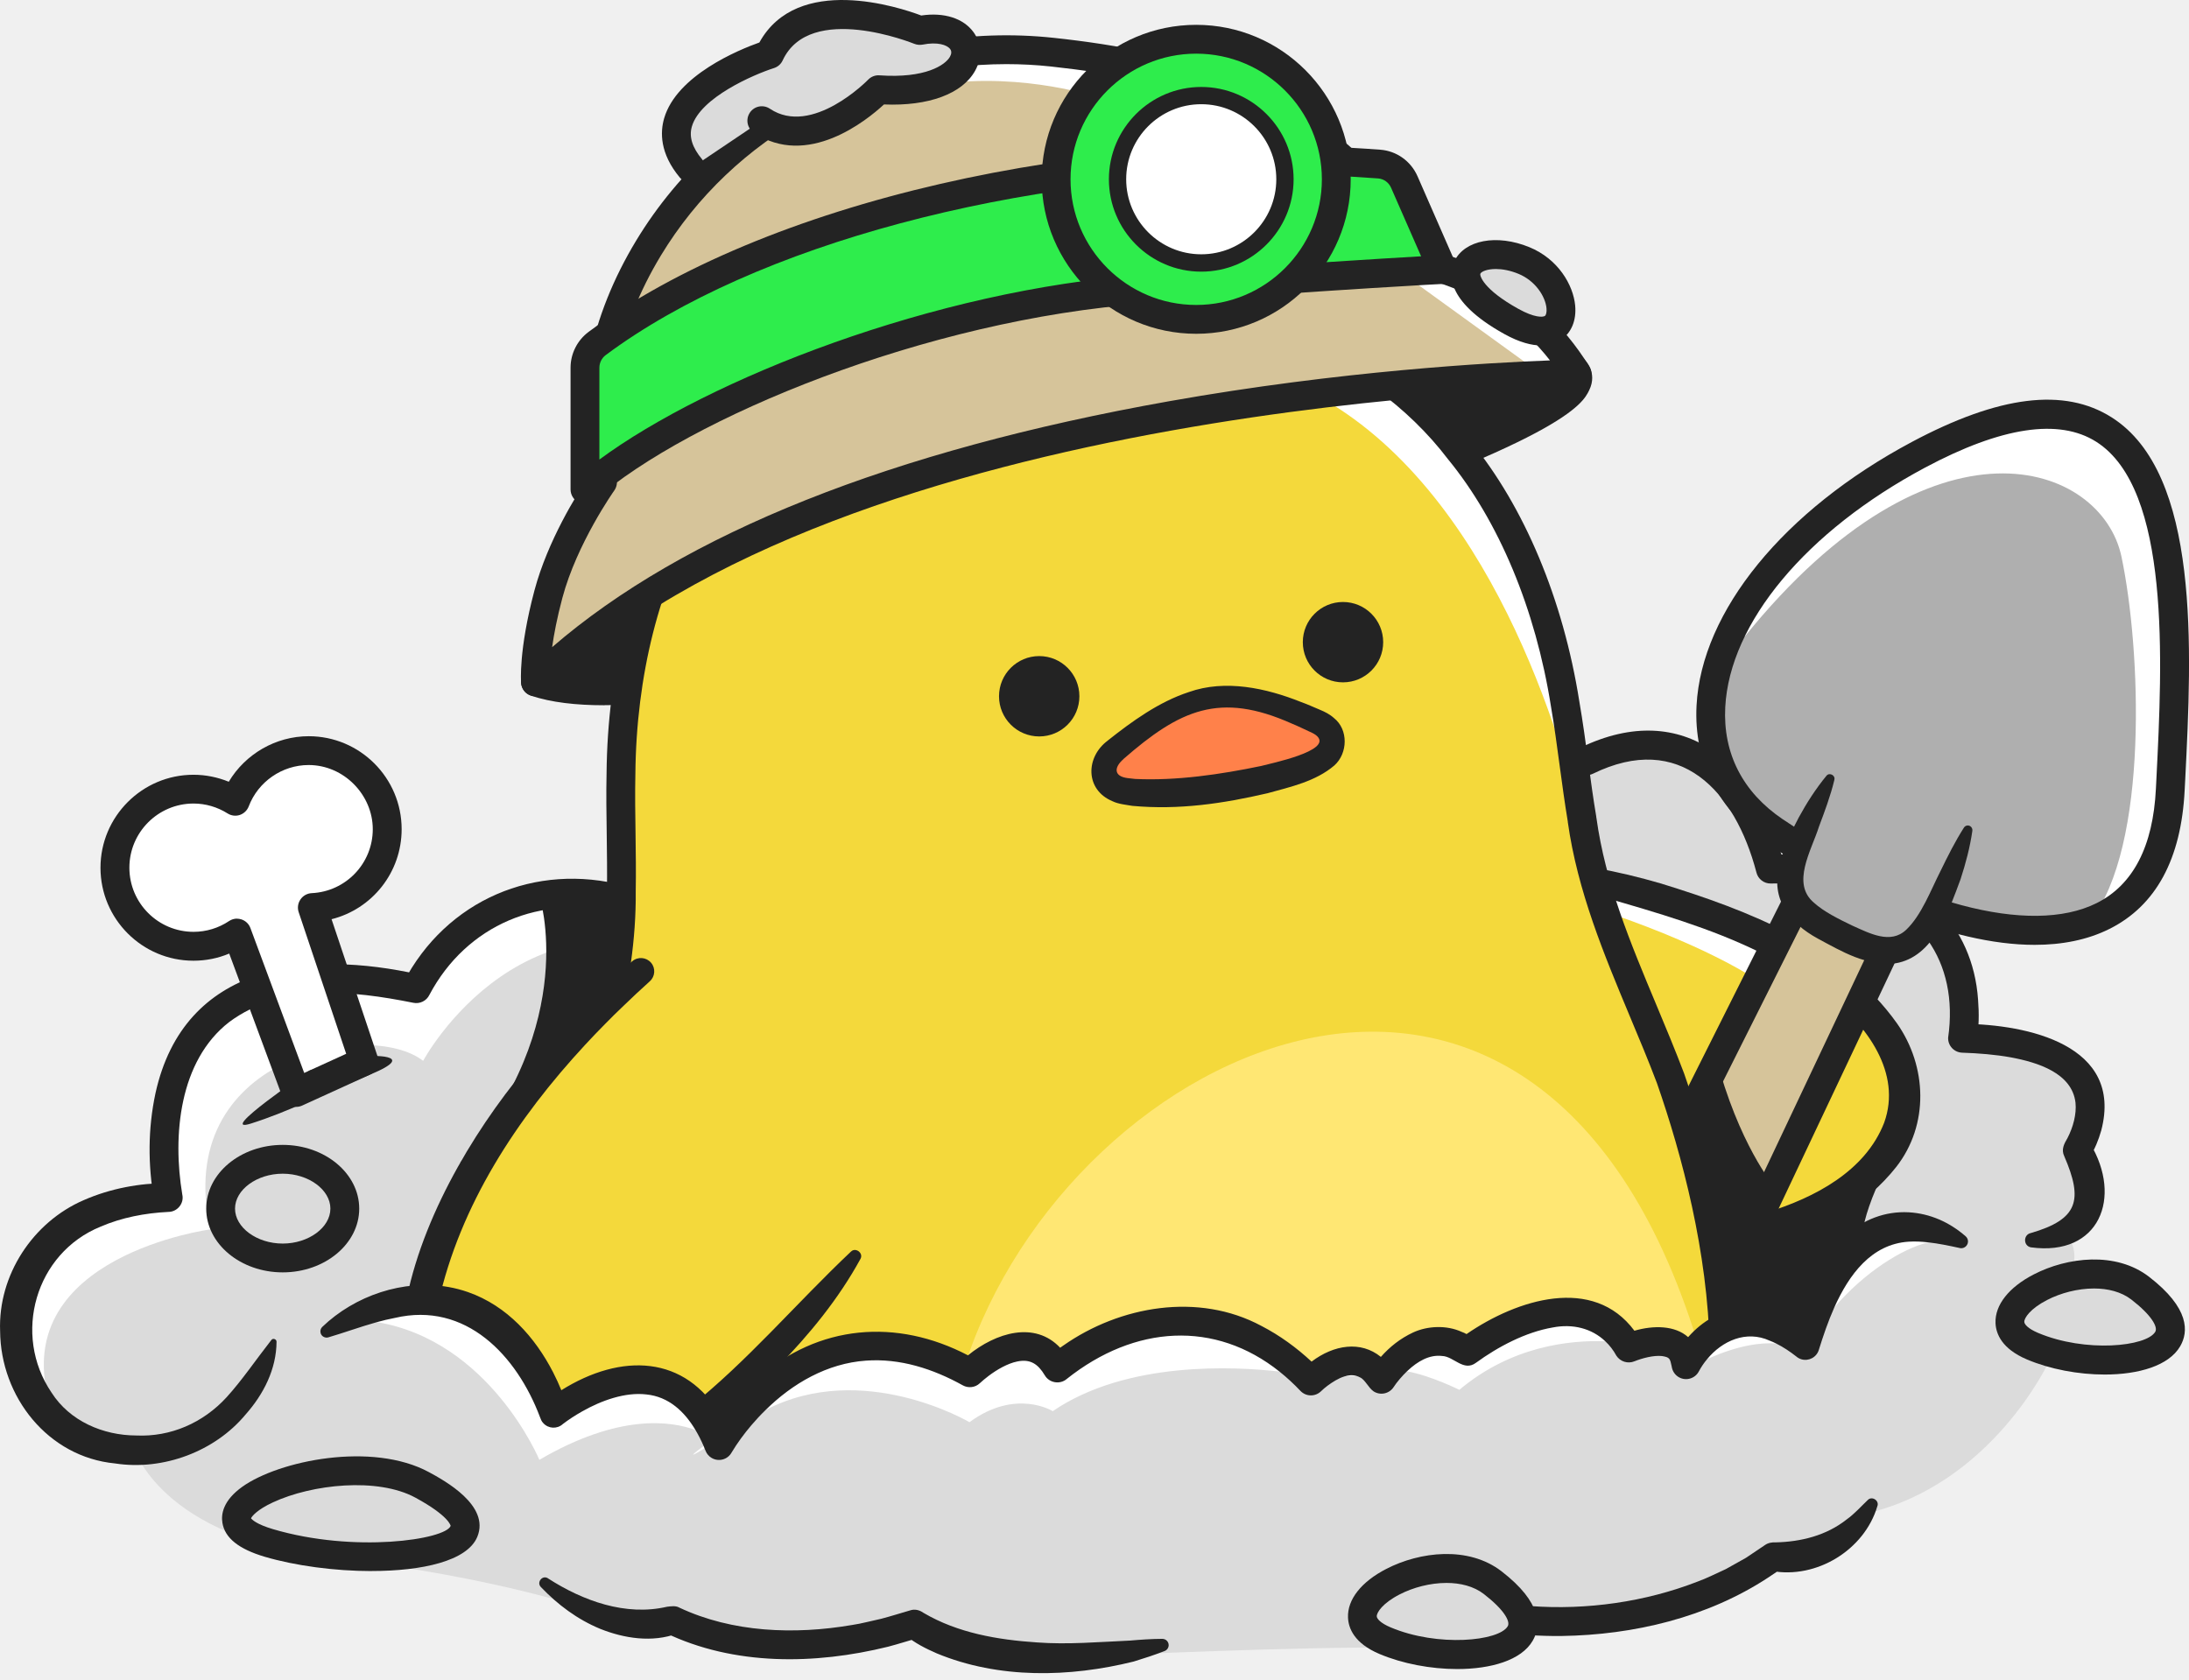
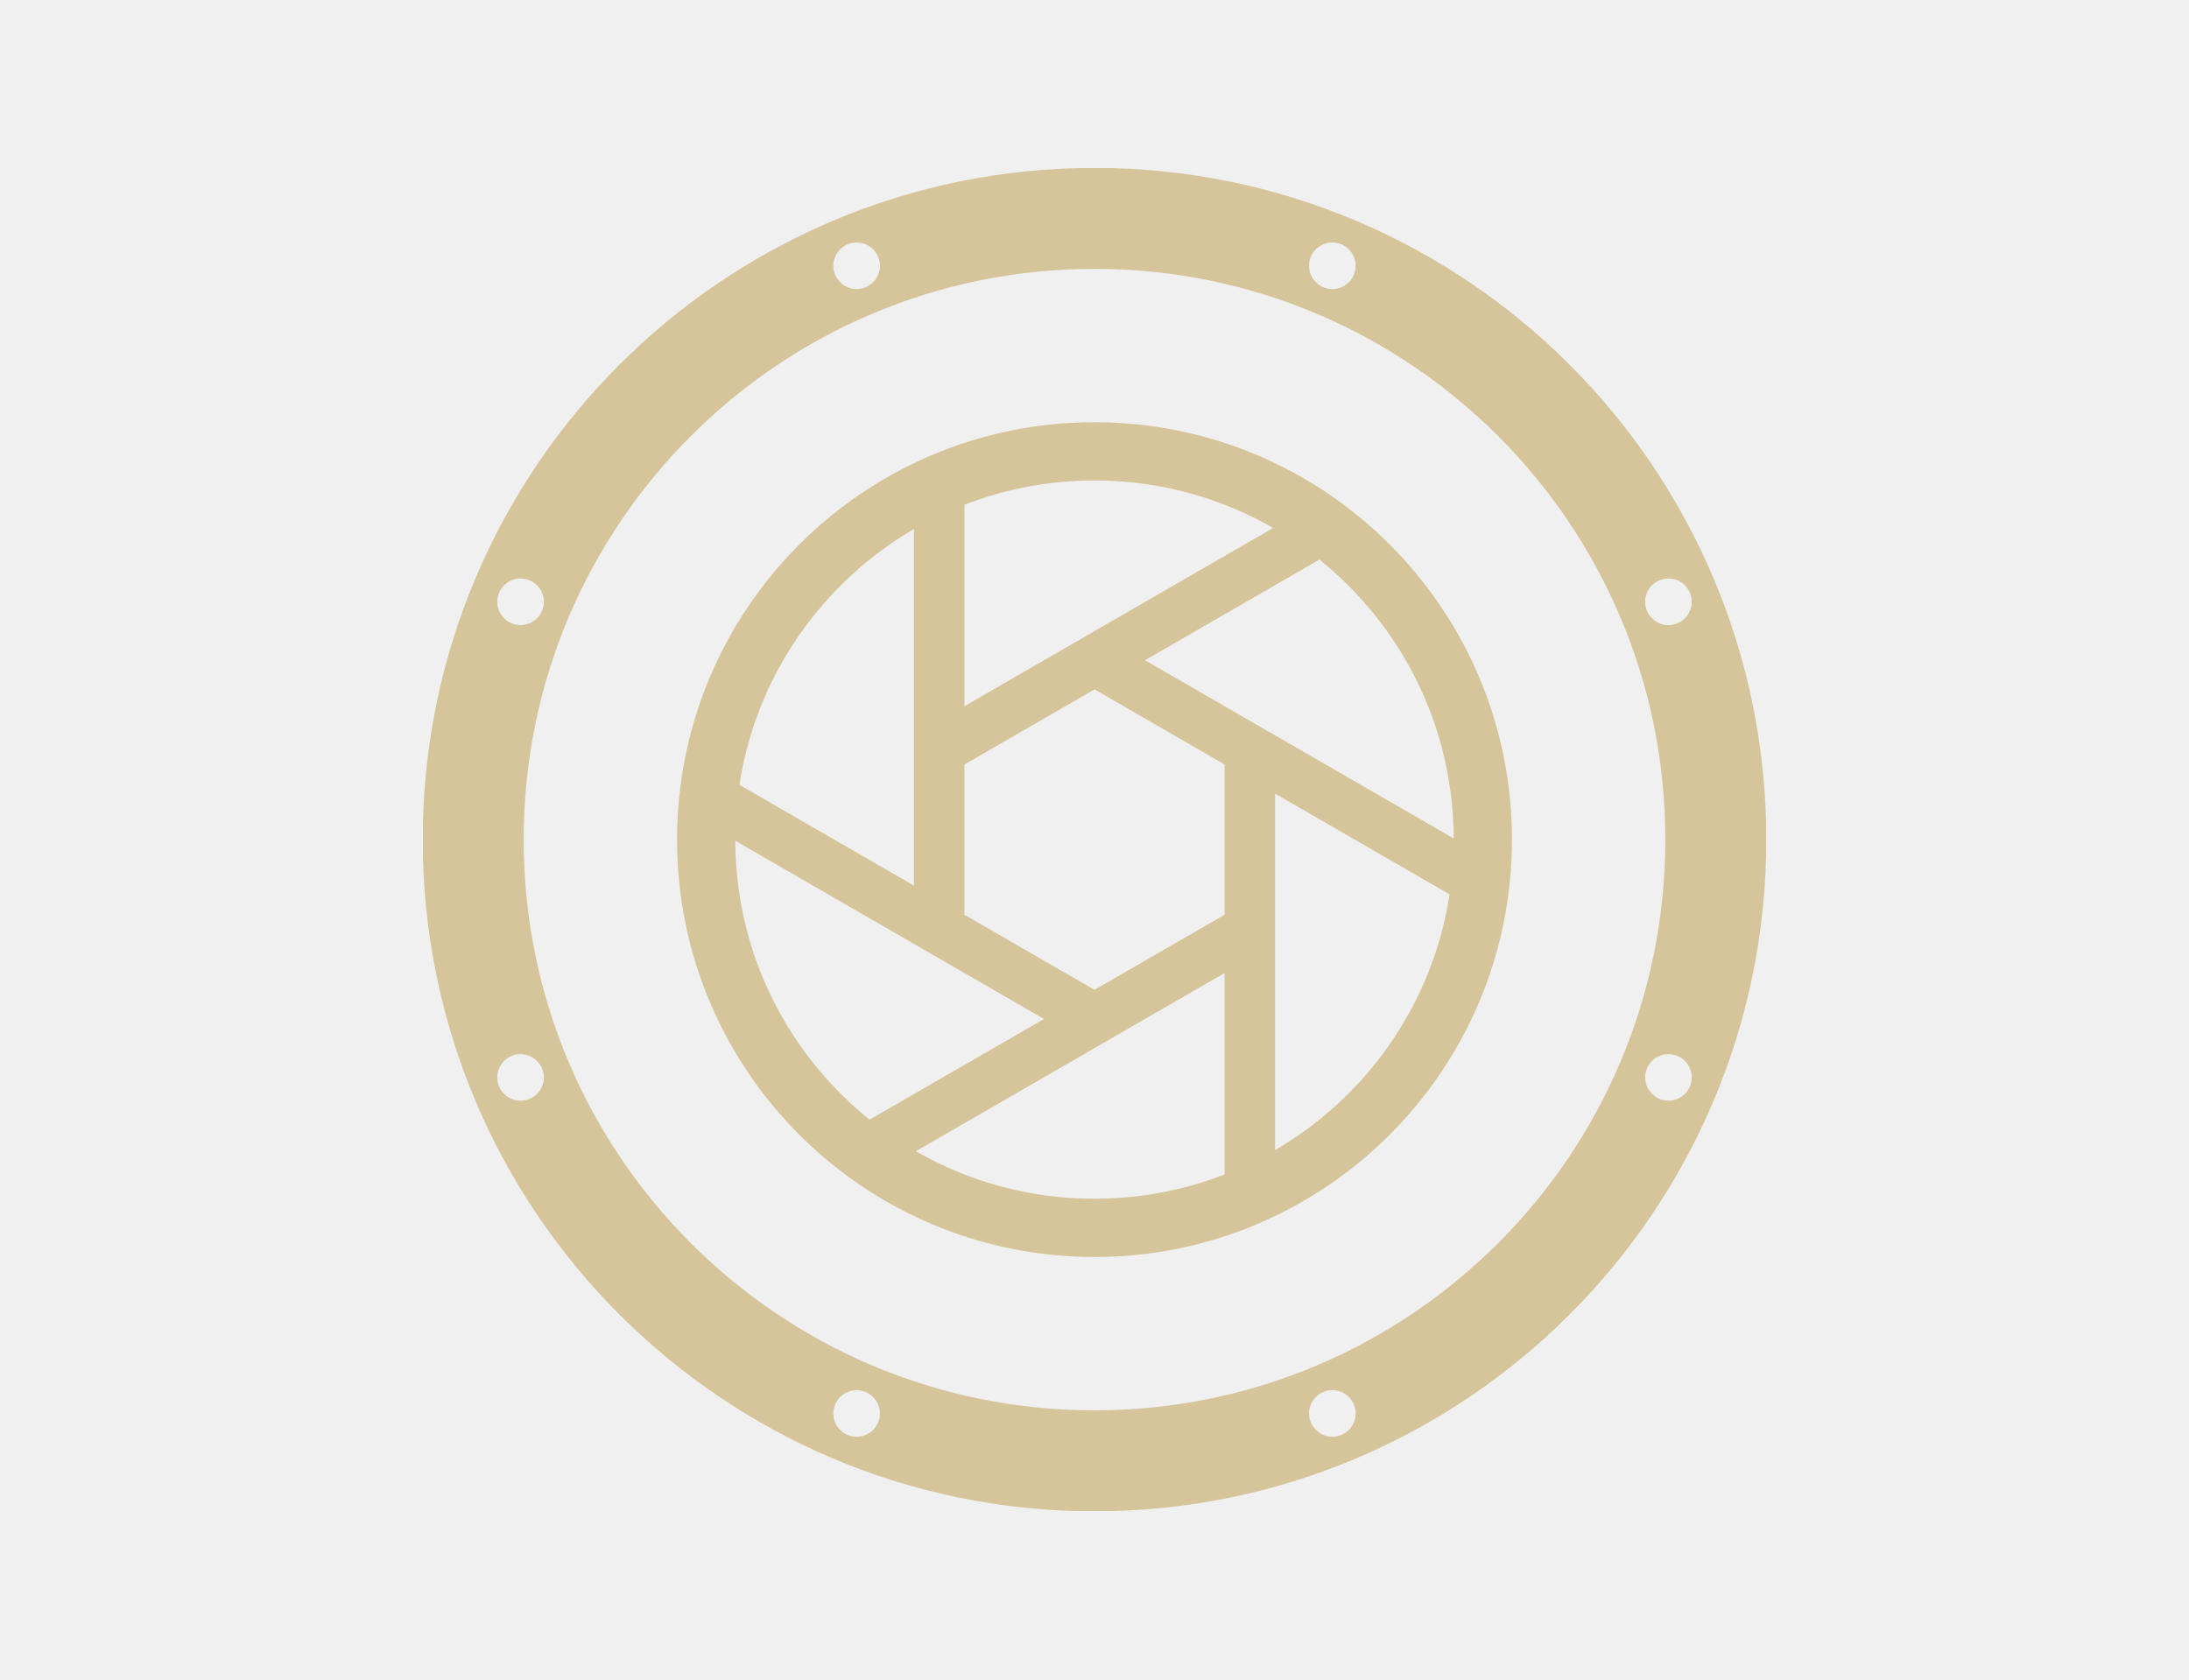
<svg xmlns="http://www.w3.org/2000/svg" width="116" height="89" viewBox="0 0 116 89" fill="none">
-   <g id="Section 4">
-     <g id="Desktop â Ente redesign (all screens)">
-       <g id="Links â search, no results">
-         <g id="Body">
-           <g id="Frame 1597881804">
-             <g id="Scope sidebar">
-               <g id="Frame 1597881828">
-                 <g id="No matches found Ducky artwork">
-                   <g id="Layer_1" clip-path="url(#clip0_20798_6525)">
-                     <g id="Group">
-                       <path id="Vector" d="M110.464 63.743L109.645 65.613C109.645 65.613 110.281 66.523 109.645 67.562L108.598 72.123C108.598 72.123 105.591 78.682 98.852 80.228L98.122 81.141L94.869 82.36L92.477 83.609L84.915 86.145C84.915 86.145 78.631 87.425 74.031 87.334C69.433 87.242 58.493 87.743 58.493 87.743H53.532L48.164 86.423L43.066 87.107L31.496 85.409C31.496 85.409 26.535 83.6 17.505 82.552C8.477 81.505 7.087 76.724 7.087 76.724L4.084 75.795L2.52 74.246L1.805 73.534C1.805 73.534 0.986 70.03 1.124 68.298C1.258 66.569 8.636 63.025 8.636 63.025L9.091 61.831L8.774 57.551L12.455 53.087L20.386 52.437L22.423 51.768L24.165 49.492C24.165 49.492 24.998 48.728 27.07 48.117C27.794 47.903 28.671 47.708 29.715 47.573H29.718C30.14 47.518 30.589 47.472 31.066 47.442C32.773 47.319 34.842 47.356 37.328 47.668L40.331 49.718L82.135 41.307L84.717 39.789H88.331L90.882 41.032L92.687 43.971L94.181 45.285L96.485 46.055L102.13 48.945L103.45 51.077L104.29 54.911L106.23 55.412L109.144 56.225L110.464 58.962L110.189 61.195L110.464 63.743Z" fill="#DBDBDB" style="fill:#DBDBDB;fill:color(display-p3 0.86 0.86 0.86);fill-opacity:1;" />
-                       <path id="Vector_2" d="M102.94 65.748C102.717 65.745 102.466 65.775 102.192 65.842C100.795 66.181 98.822 67.416 97.206 69.288C96.61 69.982 96.06 70.764 95.608 71.622C95.608 71.622 95.135 71.262 94.123 71.204C93.286 71.149 92.08 71.305 90.46 72.038C90.341 72.09 90.222 72.148 90.097 72.209C90.073 72.221 90.051 72.23 90.027 72.246C89.981 72.267 89.935 72.288 89.889 72.313L89.272 72.102L88.707 71.912L86.941 71.314C86.941 71.314 86.211 71.127 85.072 71.088C83.153 71.02 80.074 71.356 77.333 73.663C77.333 73.663 75.843 72.915 74.556 72.679C74.287 72.627 74.028 72.6 73.793 72.609C73.6 72.612 73.423 72.64 73.27 72.698C73.27 72.698 73.268 72.698 73.264 72.698C72.922 72.826 72.43 72.893 71.902 72.924C71.685 72.939 71.462 72.945 71.239 72.945C70.056 72.96 68.898 72.847 68.898 72.847C68.898 72.847 68.495 72.771 67.811 72.695C65.44 72.423 59.706 72.117 55.787 74.793C55.787 74.793 53.834 73.568 51.375 75.377C51.375 75.377 45.724 72.044 40.561 74.735C40.292 74.873 40.026 75.025 39.763 75.2C39.339 75.478 38.969 75.719 38.648 75.924C38.45 76.055 38.266 76.171 38.105 76.278C37.787 76.48 37.536 76.639 37.338 76.761C36.299 77.402 36.809 76.996 37.289 76.639C37.542 76.452 37.784 76.278 37.784 76.278C37.784 76.278 37.775 76.269 37.753 76.254C37.714 76.226 37.637 76.171 37.518 76.101C37.365 76.012 37.148 75.902 36.861 75.795C35.538 75.303 32.789 74.916 28.582 77.372C28.582 77.372 25.964 71.069 19.961 70.07C19.585 70.009 19.194 69.966 18.791 69.948L23.758 68.204C24.113 68.265 24.461 68.356 24.803 68.476C26.874 69.203 28.353 70.865 29.315 72.734C29.477 73.052 29.618 73.358 29.746 73.675C32.923 71.686 36.333 71.793 38.224 75.074C38.773 74.347 39.403 73.691 40.099 73.079C43.371 70.168 47.532 69.86 51.296 71.827C52.784 70.614 54.837 69.997 56.181 71.424C56.233 71.387 56.288 71.347 56.343 71.311C59.349 69.2 63.51 68.476 66.843 70.266C67.823 70.773 68.712 71.424 69.503 72.16C70.686 71.265 72.109 71.042 73.175 71.909C73.646 71.378 74.196 70.938 74.883 70.614C75.653 70.26 76.661 70.217 77.462 70.584C77.55 70.614 77.636 70.654 77.715 70.7C80.397 68.855 84.427 67.581 86.611 70.522C87.622 70.229 88.759 70.235 89.458 70.862C91.016 69.096 93.179 68.885 95.153 70.006C95.193 69.863 95.232 69.719 95.278 69.576C95.727 68.06 96.61 66.447 97.872 65.396L100.939 65.234C100.939 65.234 104.727 65.781 102.94 65.745V65.748Z" fill="white" style="fill:white;fill-opacity:1;" />
-                       <path id="Vector_3" d="M38.669 51.475C27.913 45.945 22.423 56.225 22.423 56.225C19.53 53.98 9.091 56.014 11.15 65.158C11.15 65.158 0.586 66.569 2.569 74.152L2.52 74.246L1.805 73.535C1.805 73.535 0.986 70.031 1.124 68.298C1.258 66.569 8.636 63.026 8.636 63.026L9.091 61.831L8.774 57.551L12.455 53.088L20.386 52.437L22.423 51.768L24.165 49.492C24.165 49.492 24.998 48.728 27.07 48.117L27.229 48.294L29.715 47.574H29.718L30.644 47.305L31.066 47.442L32.761 47.989C32.761 47.989 49.429 57.004 38.669 51.475Z" fill="white" style="fill:white;fill-opacity:1;" />
-                       <path id="Vector_4" d="M83.755 39.623C89.281 36.953 93.222 40.567 94.566 45.892L93.8 45.293C95.165 45.263 96.552 45.327 97.93 45.617C101.727 46.344 104.547 49.008 104.822 52.983C104.88 53.725 104.871 54.425 104.752 55.17L104.022 54.263C107.434 54.293 112.53 55.375 111.353 59.905C111.204 60.434 111.011 60.895 110.721 61.369L110.764 60.611C112.484 63.458 111.259 66.605 107.62 66.11C107.205 66.028 107.217 65.432 107.62 65.352C110.128 64.622 110.397 63.608 109.392 61.286C109.215 60.923 109.383 60.62 109.566 60.309C109.856 59.746 110.049 59.05 109.985 58.439C109.798 56.875 107.993 56.31 106.572 56.044C105.732 55.891 104.859 55.824 103.979 55.793C103.554 55.778 103.221 55.424 103.236 54.999C103.817 50.951 101.657 47.887 97.615 47.117C96.399 46.861 95.119 46.797 93.842 46.827C93.473 46.836 93.158 46.583 93.076 46.237C91.945 41.921 89.031 38.744 84.403 41.013C83.492 41.423 82.841 40.091 83.752 39.63L83.755 39.623Z" fill="#232323" style="fill:#232323;fill:color(display-p3 0.138 0.138 0.138);fill-opacity:1;" />
-                       <g id="Group_2">
-                         <path id="Vector_5" d="M28.373 36.145C34.456 38.195 50.1 32.947 50.1 32.947C50.1 32.947 84.927 23.189 83.567 19.832C82.208 16.475 52.764 19.832 52.764 19.832L34.868 28.976L28.373 36.145Z" fill="#232323" style="fill:#232323;fill:color(display-p3 0.138 0.138 0.138);fill-opacity:1;" />
-                         <path id="Vector_6" d="M32.015 37.379C30.534 37.379 29.202 37.23 28.133 36.869C27.888 36.786 27.702 36.588 27.638 36.337C27.573 36.087 27.638 35.824 27.812 35.632L34.307 28.462C34.368 28.395 34.444 28.337 34.527 28.294L52.422 19.15C52.505 19.108 52.594 19.083 52.682 19.071C52.755 19.062 60.152 18.225 67.618 17.809C72.017 17.565 75.585 17.51 78.225 17.65C82.013 17.852 83.825 18.417 84.28 19.541C84.38 19.795 84.454 20.198 84.213 20.687C83.861 21.405 82.923 23.314 66.365 28.776C58.505 31.37 50.764 33.551 50.327 33.673C49.603 33.915 39.124 37.376 32.015 37.376V37.379ZM29.804 35.705C36.246 36.75 49.716 32.268 49.859 32.219C49.872 32.216 49.884 32.21 49.896 32.207C49.975 32.186 58.077 29.91 66.204 27.218C80.65 22.434 82.572 20.525 82.819 20.061C82.526 19.761 80.528 18.603 67.508 19.343C60.711 19.728 54.023 20.458 52.991 20.571L35.342 29.589L29.804 35.705Z" fill="#232323" style="fill:#232323;fill:color(display-p3 0.138 0.138 0.138);fill-opacity:1;" />
-                       </g>
-                       <g id="Group_3">
-                         <path id="Vector_7" d="M72.945 63.1C100.623 73.713 115.29 51.94 80.87 45.977L72.945 63.1Z" fill="#F4D93B" style="fill:#F4D93B;fill:color(display-p3 0.957 0.851 0.231);fill-opacity:1;" />
-                         <path id="Vector_8" d="M85.293 48.399C90.963 50.345 93.319 52.086 93.319 52.086L94.183 50.076L88.504 47.849L85.547 47.446L85.022 47.336L85.293 48.396V48.399Z" fill="white" style="fill:white;fill-opacity:1;" />
-                         <path id="Vector_9" d="M73.199 62.438C79.648 64.769 86.913 66.168 93.624 64.262C96.154 63.48 98.846 62.081 99.847 59.502C100.798 56.863 98.916 54.343 96.903 52.754C92.274 49.073 86.317 48.138 80.818 46.286C80.485 46.18 80.561 45.651 80.928 45.66C83.345 45.685 85.715 46.155 88.031 46.83C92.641 48.254 97.617 50.142 100.532 54.248C102.123 56.524 102.233 59.618 100.486 61.849C97.294 65.881 91.648 66.788 86.821 66.788C81.973 66.709 77.183 65.527 72.698 63.755C71.855 63.397 72.322 62.136 73.202 62.438H73.199Z" fill="#232323" style="fill:#232323;fill:color(display-p3 0.138 0.138 0.138);fill-opacity:1;" />
-                       </g>
-                       <g id="Group_4">
-                         <g id="Group_5">
-                           <path id="Vector_10" d="M115.007 41.842C114.811 45.813 113.174 47.976 110.748 48.843C106.438 50.392 99.637 47.838 94.044 44.056C90.219 41.469 89.666 37.033 92.195 32.6C93.924 29.57 97.099 26.542 101.654 24.11C116.586 16.134 115.48 32.227 115.007 41.842Z" fill="#AFAFAF" style="fill:#AFAFAF;fill:color(display-p3 0.688 0.688 0.688);fill-opacity:1;" />
-                           <path id="Vector_11" d="M115.006 41.842C114.81 45.813 113.173 47.976 110.747 48.843C113.903 44.869 113.445 34.345 112.421 29.503C111.373 24.538 102.493 21.303 92.448 33.749L92.194 32.6C93.923 29.57 97.097 26.542 101.652 24.11C116.585 16.134 115.479 32.227 115.006 41.842Z" fill="white" style="fill:white;fill-opacity:1;" />
-                           <path id="Vector_12" d="M107.821 50.078C103.315 50.078 97.859 47.554 93.619 44.686C91.068 42.96 89.748 40.369 89.904 37.394C90.164 32.396 94.529 27.047 101.296 23.433C105.927 20.961 109.395 20.53 111.903 22.122C116.61 25.107 116.143 34.458 115.801 41.286L115.77 41.878C115.59 45.526 114.249 48.001 111.787 49.232C110.611 49.821 109.263 50.078 107.821 50.078ZM94.474 43.421C101.061 47.878 107.589 49.623 111.105 47.866C113.039 46.901 114.096 44.86 114.246 41.805L114.276 41.212C114.582 35.124 115.04 25.922 111.084 23.414C109.111 22.162 106.059 22.623 102.014 24.783C95.715 28.146 91.661 33.01 91.425 37.476C91.297 39.932 92.351 41.988 94.471 43.421H94.474Z" fill="#232323" style="fill:#232323;fill:color(display-p3 0.138 0.138 0.138);fill-opacity:1;" />
-                         </g>
-                         <g id="Group_6">
-                           <path id="Vector_13" d="M96.176 45.905L85.483 67.231L90.94 69.284L102.49 44.848L96.176 45.905Z" fill="#D6C49A" style="fill:#D6C49A;fill-opacity:1;" />
-                           <path id="Vector_14" d="M90.94 70.047C90.852 70.047 90.76 70.032 90.671 69.998L85.215 67.945C85.013 67.869 84.852 67.71 84.772 67.508C84.693 67.307 84.705 67.081 84.8 66.888L95.495 45.562C95.605 45.345 95.81 45.192 96.051 45.149L102.363 44.092C102.644 44.046 102.925 44.159 103.099 44.385C103.27 44.611 103.3 44.914 103.181 45.173L91.63 69.607C91.502 69.882 91.227 70.044 90.94 70.044V70.047ZM86.547 66.812L90.552 68.318L101.177 45.84L96.686 46.591L86.547 66.812Z" fill="#232323" style="fill:#232323;fill:color(display-p3 0.138 0.138 0.138);fill-opacity:1;" />
-                         </g>
-                         <g id="Group_7">
-                           <path id="Vector_15" d="M96.997 41.227C94.26 46.68 93.942 47.737 97.358 49.484C101.237 51.47 101.91 50.379 104.295 43.952" fill="#AFAFAF" style="fill:#AFAFAF;fill:color(display-p3 0.688 0.688 0.688);fill-opacity:1;" />
-                           <path id="Vector_16" d="M97.209 41.328C97.001 42.192 96.693 43.008 96.393 43.808C95.984 45.095 94.909 46.824 96.128 47.847C96.644 48.315 97.423 48.706 98.168 49.063C99.076 49.466 100.182 50.065 101.012 49.28C101.825 48.51 102.32 47.169 102.833 46.164C103.209 45.391 103.597 44.612 104.074 43.863C104.147 43.75 104.297 43.717 104.41 43.79C104.492 43.842 104.532 43.94 104.52 44.032C104.394 44.911 104.168 45.758 103.896 46.595C103.273 48.25 102.497 50.719 100.438 51.058C98.883 51.205 97.621 50.438 96.332 49.747C94.823 48.922 93.818 47.652 94.301 45.867C94.527 44.908 94.906 44.102 95.324 43.32C95.749 42.541 96.222 41.807 96.787 41.117C96.94 40.922 97.273 41.09 97.206 41.328H97.209Z" fill="#232323" style="fill:#232323;fill:color(display-p3 0.138 0.138 0.138);fill-opacity:1;" />
-                         </g>
-                       </g>
-                       <g id="Group_8">
-                         <path id="Vector_17" d="M91.344 71.049L90.599 71.471L90.128 71.733L90.082 71.761L88.555 71.193L86.786 71.278L83.957 69.628L81.009 69.891L77.698 71.055L75.308 71.465L73.362 72.518L71.255 72.158L69.623 73.047L67.283 71.022L63.049 70.016L59.835 70.679L56.475 72.155L55.91 71.944L53.685 71.422L51.965 72.518L51.132 72.36L50.279 72.195L46.995 71.703L43.509 72.182L39.312 74.953L37.965 76.282L37.537 75.796L37.018 75.204L36.501 74.617L35.472 73.447L32.194 73.383L30.229 74.416L29.502 74.797C29.099 70.38 29.524 65.718 30.318 61.493C30.843 59.064 31.528 56.681 32.062 54.274C32.16 53.837 32.252 53.397 32.337 52.958C32.414 52.566 32.484 52.175 32.548 51.784C32.793 50.291 32.942 48.781 32.924 47.236V47.196C32.961 45.158 32.86 43.075 32.906 41.019C32.948 36.106 34.066 30.916 36.477 26.88C40.241 20.028 48.162 16.09 55.91 15.226V15.207L56.139 15.198C56.215 15.192 56.291 15.183 56.371 15.174V15.189C62.413 14.963 68.838 16.555 73.625 20.187C75.009 21.232 76.255 22.448 77.316 23.841C80.294 27.476 82.17 32.443 82.94 37.295C83.288 39.32 83.496 41.395 83.832 43.408L83.838 43.444C83.865 43.649 83.896 43.851 83.933 44.052C83.933 44.058 83.933 44.062 83.933 44.068C84.03 44.657 84.153 45.238 84.293 45.812C84.293 45.824 84.293 45.833 84.299 45.839C85.262 49.762 87.088 53.367 88.524 57.158C90.027 61.481 91.188 66.353 91.341 71.049H91.344Z" fill="#F4D93B" style="fill:#F4D93B;fill:color(display-p3 0.957 0.851 0.231);fill-opacity:1;" />
-                         <path id="Vector_18" d="M83.938 44.053C82.82 39.211 78.98 25.885 69.665 20.893L73.63 20.188C75.014 21.232 76.261 22.448 77.321 23.841C80.299 27.477 82.175 32.444 82.945 37.295C83.293 39.321 83.501 41.395 83.837 43.408L83.843 43.445C83.871 43.65 83.901 43.851 83.938 44.053Z" fill="white" style="fill:white;fill-opacity:1;" />
-                         <path id="Vector_19" d="M90.129 71.733L90.084 71.76L88.556 71.192L86.787 71.277L83.958 69.628L81.01 69.89L77.699 71.054L75.31 71.464L73.364 72.518L71.256 72.157L69.624 73.046L67.284 71.021L63.05 70.016L59.836 70.679L56.476 72.154L55.911 71.943L53.687 71.421L51.967 72.518L51.133 72.359C56.665 55.227 81.826 43.383 90.129 71.733Z" fill="#FFE773" style="fill:#FFE773;fill:color(display-p3 1 0.906 0.451);fill-opacity:1;" />
-                         <path id="Vector_20" d="M89.243 56.89C88.779 55.665 88.269 54.446 87.777 53.267C86.39 49.952 85.079 46.821 84.597 43.341C84.597 43.329 84.593 43.32 84.59 43.31V43.283C84.428 42.33 84.294 41.337 84.166 40.378C84.022 39.324 83.876 38.233 83.692 37.176C82.837 31.769 80.781 26.863 77.924 23.38C73.489 17.56 65.286 14.139 56.497 14.423C56.433 14.41 56.366 14.407 56.295 14.414L55.868 14.447C55.803 14.45 55.739 14.462 55.678 14.481C46.938 15.498 39.331 20.099 35.821 26.49C33.496 30.382 32.192 35.539 32.143 41.001C32.118 42.085 32.137 43.185 32.152 44.248C32.164 45.217 32.179 46.216 32.164 47.172V47.212C32.164 47.212 32.161 47.233 32.161 47.242C32.182 49.078 31.962 50.856 31.623 52.631C31.544 53.056 31.455 53.483 31.361 53.911C31.254 54.394 31.144 54.877 31.025 55.359C30.854 56.077 30.67 56.801 30.487 57.531C30.175 58.769 29.852 60.052 29.567 61.35C28.929 64.738 28.413 69.018 28.633 73.371C29.152 74.373 29.348 74.88 29.348 74.88L29.503 74.798L30.23 74.416C29.852 69.837 30.392 65.23 31.064 61.655C31.339 60.4 31.657 59.132 31.969 57.904C32.35 56.395 32.739 54.864 33.047 53.306C33.127 52.906 33.203 52.503 33.267 52.099C33.331 51.739 33.386 51.376 33.435 51.009C33.606 49.772 33.701 48.516 33.689 47.242V47.209C33.707 46.219 33.692 45.208 33.679 44.227C33.664 43.176 33.646 42.092 33.67 41.025C33.716 35.82 34.944 30.935 37.147 27.247C40.455 21.229 47.677 16.913 55.993 15.984C56.026 15.981 56.06 15.975 56.094 15.965H56.173C56.173 15.965 56.204 15.959 56.219 15.959L56.298 15.95C56.332 15.953 56.366 15.956 56.399 15.953C64.77 15.642 72.545 18.84 76.724 24.327C79.43 27.626 81.37 32.273 82.186 37.423C82.366 38.465 82.51 39.541 82.65 40.582C82.782 41.554 82.916 42.556 83.081 43.543V43.567C83.597 47.236 85.006 50.603 86.365 53.856C86.854 55.023 87.361 56.23 87.807 57.412C89.142 61.249 90.499 66.366 90.6 71.471L91.345 71.049L92.096 70.625C91.876 65.593 90.551 60.653 89.243 56.89ZM32.063 54.275C31.529 56.682 30.844 59.065 30.319 61.493C29.525 65.719 29.1 70.38 29.503 74.798L30.23 74.416C29.852 69.837 30.392 65.23 31.064 61.655C31.339 60.4 31.657 59.132 31.969 57.904C32.35 56.395 32.739 54.864 33.047 53.306C32.714 53.621 32.387 53.945 32.063 54.275Z" fill="#232323" style="fill:#232323;fill:color(display-p3 0.138 0.138 0.138);fill-opacity:1;" />
-                       </g>
-                       <g id="Group_9">
-                         <path id="Vector_21" d="M59.126 39.737C63 36.536 65.093 36.065 69.828 38.265C70.931 38.772 70.756 39.826 69.932 40.309C67.961 41.46 62.035 42.389 59.572 41.928C58.43 41.705 58.072 40.614 59.129 39.74L59.126 39.737Z" fill="#FF814A" style="fill:#FF814A;fill:color(display-p3 1 0.506 0.29);fill-opacity:1;" />
-                         <path id="Vector_22" d="M58.713 39.241C59.983 38.236 61.407 37.2 62.996 36.681C64.933 35.991 67.111 36.476 68.919 37.197C69.27 37.322 69.61 37.478 69.955 37.622C70.205 37.726 70.465 37.854 70.688 38.056C71.461 38.664 71.427 39.925 70.713 40.567C69.723 41.416 68.385 41.706 67.169 42.042C64.801 42.592 62.467 42.938 60.008 42.712C59.693 42.657 59.262 42.617 58.963 42.47C57.491 41.865 57.518 40.118 58.713 39.244V39.241ZM59.534 40.234C59.009 40.689 59.03 41.157 59.773 41.242L60.154 41.285C62.339 41.389 64.673 41.047 66.833 40.597C67.331 40.46 70.581 39.803 69.805 39.024C69.707 38.926 69.57 38.856 69.42 38.789C69.099 38.642 68.776 38.48 68.452 38.349C64.63 36.641 62.516 37.625 59.531 40.231L59.534 40.234Z" fill="#232323" style="fill:#232323;fill:color(display-p3 0.138 0.138 0.138);fill-opacity:1;" />
-                       </g>
-                       <path id="Vector_23" d="M55.07 39.032C56.246 39.032 57.199 38.079 57.199 36.903C57.199 35.727 56.246 34.773 55.07 34.773C53.894 34.773 52.94 35.727 52.94 36.903C52.94 38.079 53.894 39.032 55.07 39.032Z" fill="#232323" style="fill:#232323;fill:color(display-p3 0.138 0.138 0.138);fill-opacity:1;" />
-                       <path id="Vector_24" d="M71.168 36.165C72.344 36.165 73.298 35.212 73.298 34.036C73.298 32.86 72.344 31.906 71.168 31.906C69.992 31.906 69.039 32.86 69.039 34.036C69.039 35.212 69.992 36.165 71.168 36.165Z" fill="#232323" style="fill:#232323;fill:color(display-p3 0.138 0.138 0.138);fill-opacity:1;" />
-                       <g id="Group_10">
-                         <path id="Vector_25" d="M45.344 66.531C42.369 70.35 39.57 73.191 37.016 75.204L36.5 74.618L35.471 73.448L32.193 73.384L30.228 74.416L29.501 74.798L29.345 74.881C29.345 74.881 29.15 74.374 28.631 73.371C28.426 72.971 28.166 72.492 27.849 71.933C26.819 70.127 24.885 69.687 23.223 69.073C23.083 69.021 22.942 68.966 22.808 68.911C22.686 68.862 22.557 68.826 22.423 68.801C23.364 64.405 26.187 59.105 31.359 53.911C31.676 53.594 32 53.276 32.336 52.958C32.639 52.671 32.947 52.384 33.265 52.1C33.497 51.892 33.732 51.684 33.971 51.477L34.398 52.042L45.158 66.287L45.344 66.531Z" fill="#F4D93B" style="fill:#F4D93B;fill:color(display-p3 0.957 0.851 0.231);fill-opacity:1;" />
-                         <g id="Group_11">
-                           <path id="Vector_26" d="M34.502 51.026C34.752 51.319 34.718 51.759 34.431 52.012C34.419 52.022 34.41 52.034 34.398 52.043C33.942 52.455 33.49 52.874 33.044 53.308C32.711 53.622 32.384 53.946 32.061 54.276C31.709 54.63 31.364 54.994 31.022 55.361C27.39 59.28 24.38 63.862 23.223 69.074C23.082 69.022 22.942 68.967 22.807 68.912C22.685 68.864 22.557 68.827 22.422 68.802C22.15 68.751 21.857 68.747 21.558 68.781C22.538 64.021 25.535 59.283 28.364 56.03C29.384 54.829 30.478 53.702 31.621 52.633C31.926 52.342 32.235 52.061 32.546 51.786C32.84 51.523 33.133 51.264 33.432 51.01L33.506 50.946C33.802 50.693 34.248 50.729 34.502 51.026Z" fill="#232323" style="fill:#232323;fill:color(display-p3 0.138 0.138 0.138);fill-opacity:1;" />
-                           <path id="Vector_27" d="M45.595 66.727C44.434 68.85 42.9 70.717 41.217 72.443C40.062 73.586 38.84 74.743 37.536 75.797L37.016 75.205L36.5 74.618C39.595 72.168 42.207 69.058 45.094 66.336C45.115 66.315 45.136 66.3 45.158 66.287C45.408 66.144 45.76 66.44 45.595 66.727Z" fill="#232323" style="fill:#232323;fill:color(display-p3 0.138 0.138 0.138);fill-opacity:1;" />
-                         </g>
-                       </g>
-                       <path id="Vector_28" d="M104.204 66.027C104.11 66.14 103.966 66.18 103.835 66.143C103.26 66.018 102.714 65.905 102.191 65.847C101.828 65.804 101.479 65.789 101.14 65.81C99.173 65.941 97.991 67.542 97.205 69.293C96.869 70.047 96.607 70.829 96.387 71.535C96.274 71.929 95.861 72.158 95.464 72.045C95.36 72.015 95.266 71.963 95.189 71.895C94.847 71.627 94.49 71.388 94.123 71.208C94.007 71.15 93.894 71.098 93.778 71.055C92.531 70.49 91.26 71.065 90.46 72.042C90.292 72.241 90.148 72.458 90.026 72.684C89.831 73.059 89.366 73.203 88.991 73.007C88.755 72.882 88.618 72.659 88.584 72.412C88.496 72.008 88.49 71.935 88.065 71.871C87.631 71.825 87.023 71.984 86.608 72.152C86.253 72.296 85.856 72.161 85.655 71.853C85.493 71.556 85.297 71.303 85.071 71.092C84.353 70.405 83.345 70.148 82.273 70.359C80.843 70.606 79.386 71.376 78.216 72.228C77.559 72.72 77.034 71.883 76.416 71.868C75.738 71.785 75.112 72.164 74.602 72.641C74.587 72.656 74.571 72.668 74.556 72.684C74.305 72.925 74.031 73.24 73.853 73.515C73.621 73.872 73.148 73.973 72.79 73.744C72.515 73.557 72.332 73.105 72.06 72.998C72.008 72.971 71.956 72.946 71.901 72.931C71.687 72.861 71.461 72.882 71.238 72.953C70.918 73.053 70.606 73.255 70.349 73.444C70.227 73.536 70.09 73.652 70.007 73.735C69.705 74.034 69.216 74.031 68.919 73.725C68.562 73.347 68.192 73.007 67.811 72.702C64.383 69.962 60.127 70.224 56.532 73.084C56.174 73.395 55.603 73.301 55.365 72.891C55.004 72.29 54.598 72.015 53.901 72.161C53.394 72.265 52.826 72.592 52.383 72.928C52.221 73.05 52.047 73.197 51.922 73.313C51.674 73.548 51.308 73.582 51.024 73.426C49.435 72.543 47.691 71.984 45.888 72.115C43.85 72.256 42.008 73.31 40.56 74.743C40.301 74.993 40.053 75.262 39.818 75.537C39.439 75.98 39.057 76.502 38.767 76.988C38.559 77.361 38.086 77.489 37.716 77.275C37.563 77.187 37.45 77.049 37.389 76.893C37.374 76.851 37.356 76.811 37.337 76.768C37.322 76.728 37.304 76.686 37.288 76.646C37.163 76.356 37.023 76.072 36.861 75.803C36.277 74.816 35.44 74.025 34.249 73.906C33.128 73.774 31.86 74.23 30.849 74.807C30.494 75.005 30.119 75.25 29.825 75.476C29.526 75.751 29.061 75.726 28.79 75.427C28.695 75.332 28.655 75.216 28.612 75.1C27.384 71.847 24.687 68.966 20.92 69.852C20.599 69.913 20.278 69.989 19.961 70.078C19.108 70.316 18.259 70.628 17.41 70.878C17.233 70.936 17.031 70.832 16.988 70.646C16.958 70.527 16.994 70.408 17.077 70.328C18.809 68.666 21.372 67.793 23.758 68.211C24.112 68.272 24.461 68.364 24.803 68.483C26.874 69.21 28.353 70.872 29.315 72.742C29.477 73.059 29.617 73.365 29.746 73.683C32.923 71.694 36.332 71.801 38.223 75.082C38.773 74.355 39.403 73.698 40.099 73.087C43.371 70.176 47.532 69.867 51.295 71.834C52.783 70.622 54.836 70.004 56.18 71.431C56.232 71.394 56.287 71.355 56.342 71.318C59.348 69.207 63.509 68.483 66.842 70.273C67.823 70.78 68.712 71.431 69.503 72.167C70.685 71.272 72.109 71.049 73.175 71.917C73.646 71.385 74.195 70.945 74.883 70.622C75.653 70.267 76.661 70.224 77.461 70.591C77.55 70.622 77.635 70.661 77.715 70.707C80.397 68.862 84.427 67.588 86.611 70.53C87.622 70.237 88.758 70.243 89.458 70.869C91.016 69.103 93.179 68.892 95.153 70.014C95.192 69.87 95.232 69.727 95.278 69.583C95.727 68.068 96.61 66.455 97.871 65.404C98.773 64.652 99.869 64.188 101.14 64.252C102.286 64.316 103.315 64.784 104.162 65.523C104.311 65.648 104.333 65.877 104.204 66.027Z" fill="#232323" style="fill:#232323;fill:color(display-p3 0.138 0.138 0.138);fill-opacity:1;" />
-                       <g id="Group_12">
-                         <path id="Vector_29" d="M83.569 19.827C83.569 19.827 44.701 20.227 28.375 36.144C28.375 36.144 28.237 34.574 29.059 31.5C29.878 28.424 31.928 25.555 31.928 25.555C31.051 20.713 32.316 16.546 34.366 13.152C37.558 7.873 42.8 4.345 48.666 3.12C50.966 2.637 53.358 2.509 55.763 2.768C62.703 3.517 71.364 5.613 75.171 13.94C75.171 13.94 80.163 14.6 83.379 19.528C83.444 19.626 83.505 19.727 83.569 19.827Z" fill="#D6C49A" style="fill:#D6C49A;fill-opacity:1;" />
-                         <path id="Vector_30" d="M83.38 19.528H81.276L74.671 14.747L57.862 5.069C57.862 5.069 53.54 3.679 48.896 4.611L48.667 3.12C50.967 2.637 53.359 2.509 55.764 2.768C62.705 3.517 71.365 5.613 75.172 13.94C75.172 13.94 80.164 14.6 83.38 19.528Z" fill="white" style="fill:white;fill-opacity:1;" />
-                         <path id="Vector_31" d="M28.376 36.906C28.288 36.906 28.196 36.891 28.11 36.857C27.832 36.753 27.64 36.503 27.615 36.206C27.609 36.136 27.478 34.465 28.321 31.297C29.03 28.639 30.585 26.177 31.122 25.373C30.411 21.02 31.281 16.774 33.713 12.75C38.244 5.266 46.929 1.047 55.846 2.006C62.396 2.712 71.537 4.652 75.697 13.257C77.063 13.544 81.367 14.794 84.221 19.425C84.364 19.661 84.374 19.954 84.239 20.195C84.105 20.436 83.854 20.586 83.579 20.589C83.194 20.592 44.83 21.17 28.911 36.689C28.764 36.83 28.575 36.906 28.376 36.906ZM53.329 3.399C45.853 3.399 38.845 7.221 35.021 13.544C32.729 17.336 31.941 21.329 32.681 25.416C32.717 25.618 32.671 25.828 32.552 25.997C32.534 26.024 30.573 28.795 29.8 31.694C29.519 32.751 29.354 33.619 29.259 34.3C36.252 28.263 47.24 23.883 61.962 21.264C71.045 19.651 79.003 19.218 82.137 19.102C79.177 15.304 75.114 14.702 75.071 14.696C74.811 14.66 74.588 14.495 74.478 14.256C70.727 6.048 61.953 4.202 55.684 3.524C54.896 3.439 54.111 3.399 53.329 3.399Z" fill="#232323" style="fill:#232323;fill:color(display-p3 0.138 0.138 0.138);fill-opacity:1;" />
-                       </g>
-                       <g id="Group_13">
-                         <path id="Vector_32" d="M30.999 25.941C36.385 21.233 49.35 16.144 60.623 15.328C71.896 14.512 76.448 14.283 76.448 14.283L74.416 9.643C74.181 9.108 73.674 8.738 73.09 8.693C58.536 7.59 41.08 11.179 31.647 18.203C31.24 18.505 30.999 18.979 30.999 19.486V25.941Z" fill="#2EED4C" style="fill:#2EED4C;fill:color(display-p3 0.18 0.931 0.298);fill-opacity:1;" />
-                         <path id="Vector_33" d="M30.999 26.705C30.892 26.705 30.785 26.684 30.684 26.638C30.413 26.513 30.235 26.241 30.235 25.941V19.486C30.235 18.744 30.593 18.035 31.189 17.592C40.402 10.734 57.654 6.759 73.145 7.935C74.01 8 74.764 8.54 75.116 9.338L77.147 13.978C77.248 14.207 77.23 14.473 77.099 14.687C76.967 14.901 76.738 15.035 76.487 15.047C76.442 15.047 71.807 15.283 60.678 16.089C49.063 16.929 36.489 22.156 31.503 26.516C31.363 26.641 31.182 26.705 30.999 26.705ZM67.616 9.255C54.015 9.255 39.99 12.943 32.102 18.817C31.888 18.976 31.763 19.227 31.763 19.486V24.356C37.573 20.073 49.518 15.368 60.568 14.568C68.676 13.981 73.344 13.697 75.308 13.584L73.717 9.952C73.594 9.671 73.332 9.481 73.032 9.457C71.245 9.322 69.437 9.255 67.619 9.255H67.616Z" fill="#232323" style="fill:#232323;fill:color(display-p3 0.138 0.138 0.138);fill-opacity:1;" />
-                       </g>
-                       <g id="Group_14">
-                         <path id="Vector_34" d="M63.389 16.929C67.489 16.929 70.813 13.605 70.813 9.506C70.813 5.406 67.489 2.082 63.389 2.082C59.289 2.082 55.966 5.406 55.966 9.506C55.966 13.605 59.289 16.929 63.389 16.929Z" fill="#2EED4C" style="fill:#2EED4C;fill:color(display-p3 0.18 0.929 0.298);fill-opacity:1;" />
-                         <path id="Vector_35" d="M63.389 17.691C58.874 17.691 55.202 14.019 55.202 9.504C55.202 4.988 58.874 1.316 63.389 1.316C67.905 1.316 71.577 4.988 71.577 9.504C71.577 14.019 67.905 17.691 63.389 17.691ZM63.389 2.844C59.717 2.844 56.73 5.832 56.73 9.504C56.73 13.176 59.717 16.163 63.389 16.163C67.061 16.163 70.049 13.176 70.049 9.504C70.049 5.832 67.061 2.844 63.389 2.844Z" fill="#232323" style="fill:#232323;fill:color(display-p3 0.138 0.138 0.138);fill-opacity:1;" />
-                       </g>
-                       <g id="Group_15">
-                         <path id="Vector_36" d="M63.657 13.938C66.106 13.938 68.092 11.952 68.092 9.502C68.092 7.052 66.106 5.066 63.657 5.066C61.207 5.066 59.221 7.052 59.221 9.502C59.221 11.952 61.207 13.938 63.657 13.938Z" fill="white" style="fill:white;fill-opacity:1;" />
-                         <path id="Vector_37" d="M63.657 14.398C60.956 14.398 58.763 12.201 58.763 9.503C58.763 6.806 60.959 4.609 63.657 4.609C66.354 4.609 68.551 6.806 68.551 9.503C68.551 12.201 66.354 14.398 63.657 14.398ZM63.657 5.523C61.463 5.523 59.679 7.307 59.679 9.5C59.679 11.694 61.463 13.478 63.657 13.478C65.85 13.478 67.634 11.694 67.634 9.5C67.634 7.307 65.85 5.523 63.657 5.523Z" fill="#232323" style="fill:#232323;fill:color(display-p3 0.138 0.138 0.138);fill-opacity:1;" />
-                       </g>
-                       <path id="Vector_38" d="M32.743 48.432C28.695 47.344 24.721 49.022 22.756 52.727C22.6 53.054 22.243 53.219 21.904 53.149C18.66 52.498 14.932 52.101 12.146 54.169C9.492 56.225 9.137 60.184 9.66 63.313C9.767 63.774 9.403 64.226 8.933 64.232C7.674 64.293 6.44 64.535 5.337 65.011C1.872 66.413 0.641 70.733 2.734 73.813C3.699 75.322 5.465 76.076 7.213 76.082C9.036 76.168 10.765 75.416 12.012 74.051C12.84 73.138 13.533 72.102 14.373 71.03C14.453 70.901 14.658 70.972 14.655 71.115C14.645 72.569 13.967 73.895 13.02 74.964C11.389 76.932 8.645 77.958 6.098 77.564C2.535 77.222 0.03 74.026 0.006 70.544C-0.107 67.59 1.735 64.776 4.436 63.609C5.859 62.986 7.402 62.705 8.893 62.705L8.166 63.621C7.836 61.721 7.836 59.833 8.239 57.942C9.76 51.032 16.341 50.323 22.228 51.655L21.375 52.077C23.648 47.705 28.368 45.679 33.112 46.947C34.078 47.216 33.742 48.643 32.746 48.429L32.743 48.432Z" fill="#232323" style="fill:#232323;fill:color(display-p3 0.138 0.138 0.138);fill-opacity:1;" />
-                       <path id="Vector_39" d="M14.982 67.437C12.748 67.437 10.928 65.922 10.928 64.058C10.928 62.195 12.745 60.68 14.982 60.68C17.218 60.68 19.036 62.195 19.036 64.058C19.036 65.922 17.218 67.437 14.982 67.437ZM14.982 62.207C13.613 62.207 12.455 63.056 12.455 64.058C12.455 65.061 13.613 65.91 14.982 65.91C16.35 65.91 17.508 65.061 17.508 64.058C17.508 63.056 16.35 62.207 14.982 62.207Z" fill="#232323" style="fill:#232323;fill:color(display-p3 0.138 0.138 0.138);fill-opacity:1;" />
-                       <path id="Vector_40" d="M19.696 83.268C17.735 83.268 15.633 82.984 14.023 82.508C12.654 82.101 11.921 81.518 11.787 80.718C11.707 80.244 11.826 79.526 12.841 78.799C14.784 77.412 19.72 76.395 22.733 78.026C23.536 78.463 25.983 79.786 25.293 81.454C24.761 82.74 22.36 83.265 19.696 83.265V83.268ZM13.302 80.47C13.351 80.537 13.586 80.785 14.457 81.044C18.786 82.327 23.609 81.6 23.881 80.873C23.881 80.873 23.814 80.354 22.006 79.373C20.008 78.292 16.534 78.662 14.463 79.627C13.62 80.018 13.351 80.363 13.302 80.47Z" fill="#232323" style="fill:#232323;fill:color(display-p3 0.138 0.138 0.138);fill-opacity:1;" />
-                       <path id="Vector_41" d="M111.678 67.594C107.905 68.021 104.59 70.001 107.7 71.199C110.81 72.396 113.556 72.668 114.122 71.831C114.687 70.994 114.977 70.175 114.977 70.175L111.681 67.597L111.678 67.594Z" fill="#DBDBDB" style="fill:#DBDBDB;fill:color(display-p3 0.86 0.86 0.86);fill-opacity:1;" />
-                       <path id="Vector_42" d="M111.533 72.852C110.14 72.852 108.637 72.571 107.412 72.052C106.077 71.486 105.769 70.689 105.747 70.121C105.711 69.168 106.45 68.227 107.779 67.542C109.551 66.629 112.123 66.314 113.883 67.671C116.049 69.342 115.975 70.597 115.532 71.355C114.931 72.388 113.324 72.852 111.533 72.852ZM110.965 68.291C110.104 68.291 109.2 68.529 108.479 68.902C107.583 69.363 107.263 69.858 107.272 70.063C107.278 70.191 107.47 70.42 108.005 70.646C110.51 71.703 113.754 71.376 114.213 70.585C114.359 70.335 114.023 69.711 112.948 68.88C112.41 68.465 111.702 68.291 110.965 68.291Z" fill="#232323" style="fill:#232323;fill:color(display-p3 0.138 0.138 0.138);fill-opacity:1;" />
-                       <path id="Vector_43" d="M77.22 88.461C75.827 88.461 74.324 88.18 73.099 87.661C71.764 87.096 71.455 86.298 71.434 85.73C71.397 84.777 72.137 83.836 73.466 83.152C75.237 82.238 77.81 81.924 79.569 83.28C81.735 84.951 81.662 86.207 81.219 86.964C80.617 87.997 79.01 88.461 77.22 88.461ZM76.652 83.897C75.79 83.897 74.886 84.135 74.165 84.508C73.27 84.969 72.949 85.464 72.958 85.669C72.965 85.797 73.157 86.026 73.692 86.252C76.197 87.309 79.441 86.983 79.899 86.191C80.046 85.941 79.71 85.318 78.635 84.487C78.097 84.071 77.388 83.897 76.652 83.897Z" fill="#232323" style="fill:#232323;fill:color(display-p3 0.138 0.138 0.138);fill-opacity:1;" />
-                       <path id="Vector_44" d="M29.05 83.662C30.892 84.847 33.156 85.669 35.347 85.159C35.557 85.134 35.811 85.094 35.997 85.204C38.817 86.53 42.107 86.646 45.147 86.127C45.342 86.1 45.733 86.023 45.923 85.974L46.696 85.797C47.209 85.663 47.713 85.501 48.223 85.354C48.483 85.263 48.739 85.339 48.944 85.486C50.75 86.549 52.87 86.912 54.95 87.05C56.572 87.172 58.253 87.025 59.887 86.952C60.449 86.903 61.014 86.863 61.592 86.86C61.778 86.86 61.928 87.007 61.931 87.19C61.931 87.334 61.842 87.456 61.717 87.505C61.179 87.716 60.629 87.893 60.073 88.064C56.676 88.907 52.928 88.993 49.641 87.63C49.039 87.367 48.504 87.096 47.976 86.671L48.697 86.802C48.153 86.958 47.615 87.132 47.065 87.276C43.195 88.232 38.896 88.299 35.24 86.533L35.89 86.579C34.565 87.071 33.074 86.839 31.803 86.329C30.593 85.828 29.554 85.049 28.662 84.114C28.418 83.863 28.748 83.454 29.044 83.656L29.05 83.662Z" fill="#232323" style="fill:#232323;fill:color(display-p3 0.138 0.138 0.138);fill-opacity:1;" />
-                       <path id="Vector_45" d="M99.485 79.829C98.804 82.147 96.259 83.706 93.873 83.26L94.435 83.119L93.693 83.617C90.476 85.728 86.572 86.653 82.756 86.709C82.16 86.715 81.592 86.702 80.96 86.644C79.964 86.531 80.086 85.059 81.097 85.123C84.079 85.343 87.179 84.909 89.969 83.822C90.399 83.672 91.041 83.351 91.459 83.162C91.707 83.021 92.284 82.703 92.523 82.566C92.74 82.419 93.311 82.037 93.531 81.888C93.702 81.769 93.897 81.738 94.096 81.747C95.44 81.717 96.784 81.384 97.86 80.531C98.275 80.235 98.608 79.853 98.984 79.496C99.207 79.276 99.601 79.538 99.485 79.829Z" fill="#232323" style="fill:#232323;fill:color(display-p3 0.138 0.138 0.138);fill-opacity:1;" />
-                       <g id="Group_16">
-                         <path id="Vector_46" d="M40.369 6.394C43.171 8.272 46.553 4.753 46.553 4.753C52.36 5.163 52.223 0.928 48.74 1.61C48.74 1.61 42.557 -0.954 40.782 2.874C40.782 2.874 33.508 5.196 36.615 8.92" fill="#DBDBDB" style="fill:#DBDBDB;fill:color(display-p3 0.86 0.86 0.86);fill-opacity:1;" />
-                         <path id="Vector_47" d="M36.612 9.684C36.395 9.684 36.175 9.59 36.025 9.409C34.956 8.129 34.983 6.996 35.194 6.272C35.857 3.99 39.15 2.64 40.241 2.252C42.257 -1.402 47.662 0.385 48.819 0.822C50.026 0.642 51.05 0.966 51.587 1.702C52.021 2.298 52.055 3.061 51.676 3.746C50.995 4.974 49.207 5.634 46.843 5.536C45.926 6.385 42.783 8.933 39.945 7.03C39.593 6.794 39.502 6.321 39.737 5.97C39.972 5.618 40.446 5.527 40.797 5.762C43.03 7.259 45.975 4.256 46.003 4.225C46.158 4.063 46.382 3.975 46.608 3.993C49.027 4.164 50.093 3.452 50.341 3.006C50.429 2.847 50.432 2.713 50.353 2.603C50.185 2.374 49.669 2.209 48.89 2.365C48.743 2.392 48.59 2.377 48.45 2.322C48.395 2.301 42.923 0.086 41.475 3.202C41.387 3.394 41.219 3.544 41.014 3.608C39.954 3.947 37.11 5.166 36.664 6.706C36.505 7.25 36.682 7.815 37.201 8.438C37.47 8.762 37.427 9.245 37.104 9.513C36.96 9.632 36.786 9.691 36.615 9.691L36.612 9.684Z" fill="#232323" style="fill:#232323;fill:color(display-p3 0.138 0.138 0.138);fill-opacity:1;" />
-                       </g>
-                       <g id="Group_17">
-                         <path id="Vector_48" d="M80.091 17.034C83.571 18.962 83.391 14.881 80.751 13.802C78.112 12.724 75.729 14.618 80.091 17.034Z" fill="#DBDBDB" style="fill:#DBDBDB;fill:color(display-p3 0.86 0.86 0.86);fill-opacity:1;" />
-                         <path id="Vector_49" d="M81.668 18.309C81.17 18.309 80.532 18.154 79.719 17.704C76.511 15.926 76.795 14.414 77.07 13.846C77.611 12.716 79.319 12.395 81.039 13.098C82.572 13.724 83.367 15.102 83.471 16.186C83.547 16.983 83.269 17.652 82.704 18.022C82.462 18.181 82.126 18.312 81.668 18.312V18.309ZM79.267 14.258C78.806 14.258 78.503 14.39 78.448 14.506C78.405 14.598 78.589 15.331 80.461 16.369C81.308 16.84 81.751 16.819 81.867 16.745C81.922 16.709 81.974 16.565 81.952 16.333C81.891 15.707 81.359 14.879 80.464 14.512C80.009 14.326 79.6 14.258 79.27 14.258H79.267Z" fill="#232323" style="fill:#232323;fill:color(display-p3 0.138 0.138 0.138);fill-opacity:1;" />
-                       </g>
-                       <path id="Vector_50" d="M99.992 61.742C98.217 65.341 98.764 66.068 98.764 66.068L96.085 70.809L93.573 70.046L90.522 70.623L91.022 68.619L92.797 65.906L98.079 63.34L99.992 61.742Z" fill="#232323" style="fill:#232323;fill:color(display-p3 0.138 0.138 0.138);fill-opacity:1;" />
-                       <path id="Vector_51" d="M24.398 61.612C30.782 54.204 28.583 47.477 28.583 47.477L32.9 47.648L32.267 53.305L24.666 62.205L24.395 61.615L24.398 61.612Z" fill="#232323" style="fill:#232323;fill:color(display-p3 0.138 0.138 0.138);fill-opacity:1;" />
-                     </g>
-                     <g id="Group_18">
-                       <path id="Vector_52" d="M20.52 43.953C20.52 41.653 18.657 39.789 16.357 39.789C14.579 39.789 13.066 40.904 12.468 42.474C11.826 42.071 11.069 41.833 10.253 41.833C7.952 41.833 6.089 43.696 6.089 45.997C6.089 48.297 7.952 50.161 10.253 50.161C11.108 50.161 11.899 49.901 12.559 49.461L15.694 57.908L19.292 56.267L16.558 48.108C18.764 48.004 20.524 46.186 20.524 43.953H20.52Z" fill="white" style="fill:white;fill-opacity:1;" />
-                       <path id="Vector_53" d="M15.691 58.666C15.59 58.666 15.492 58.648 15.397 58.608C15.202 58.526 15.049 58.367 14.976 58.168L12.147 50.54C11.551 50.79 10.91 50.919 10.253 50.919C7.534 50.919 5.325 48.707 5.325 45.991C5.325 43.275 7.537 41.063 10.253 41.063C10.897 41.063 11.53 41.192 12.123 41.433C12.999 39.964 14.612 39.02 16.357 39.02C19.076 39.02 21.284 41.231 21.284 43.947C21.284 46.245 19.717 48.181 17.57 48.719L20.017 56.017C20.142 56.387 19.965 56.793 19.61 56.955L16.012 58.596C15.911 58.642 15.804 58.666 15.694 58.666H15.691ZM12.556 48.691C12.636 48.691 12.715 48.704 12.791 48.728C13.014 48.801 13.192 48.969 13.271 49.19L16.121 56.867L18.345 55.852L15.828 48.346C15.752 48.12 15.785 47.87 15.923 47.671C16.057 47.473 16.277 47.35 16.515 47.338C18.33 47.253 19.754 45.762 19.754 43.947C19.754 42.133 18.229 40.547 16.354 40.547C14.954 40.547 13.678 41.427 13.18 42.74C13.097 42.954 12.926 43.119 12.709 43.193C12.492 43.266 12.254 43.235 12.061 43.113C11.518 42.771 10.891 42.588 10.256 42.588C8.38 42.588 6.856 44.112 6.856 45.988C6.856 47.864 8.38 49.388 10.256 49.388C10.928 49.388 11.579 49.19 12.138 48.817C12.266 48.731 12.413 48.688 12.562 48.688L12.556 48.691Z" fill="#232323" style="fill:#232323;fill:color(display-p3 0.138 0.138 0.138);fill-opacity:1;" />
-                     </g>
-                     <path id="Vector_54" d="M90.913 55.973C92.141 60.662 93.986 62.834 93.986 62.834L91.417 68.318L89.603 58.75L90.913 55.973Z" fill="#232323" style="fill:#232323;fill:color(display-p3 0.138 0.138 0.138);fill-opacity:1;" />
-                     <path id="Vector_55" d="M16.415 56.733C16.415 56.733 11.359 60.164 13.305 59.547C15.251 58.93 16.84 58.099 19.608 56.956C22.375 55.813 19.394 55.972 19.394 55.972L16.415 56.733Z" fill="#232323" style="fill:#232323;fill:color(display-p3 0.138 0.138 0.138);fill-opacity:1;" />
-                   </g>
-                 </g>
-               </g>
-             </g>
-           </g>
-         </g>
-       </g>
-     </g>
-   </g>
  <defs>
-     <clipPath id="clip0_20798_6525">
-       <rect width="116" height="88.683" fill="white" style="fill:white;fill-opacity:1;" />
+     <mask id="holes">
+       <rect width="1024" height="1024" fill="#fff" />
+       <circle cx="807.6" cy="634.5" r="12" fill="#000" />
+       <circle cx="634.5" cy="807.6" r="12" fill="#000" />
+       <circle cx="389.5" cy="807.6" r="12" fill="#000" />
+       <circle cx="216.4" cy="634.5" r="12" fill="#000" />
+       <circle cx="216.4" cy="389.5" r="12" fill="#000" />
+       <circle cx="389.5" cy="216.4" r="12" fill="#000" />
+       <circle cx="634.5" cy="216.4" r="12" fill="#000" />
+       <circle cx="807.6" cy="389.5" r="12" fill="#000" />
+     </mask>
+     <clipPath id="lens">
+       <circle cx="512" cy="512" r="200" />
    </clipPath>
  </defs>
+   <svg x="22.40" y="8.90" width="71.20" height="71.20" viewBox="166 166 692 692">
+     <circle cx="512" cy="512" r="320" fill="none" stroke="#d6c49a" stroke-width="52" mask="url(#holes)" />
+     <circle cx="512" cy="512" r="200" fill="none" stroke="#d6c49a" stroke-width="30" />
+     <path clip-path="url(#lens)" fill="none" stroke="#d6c49a" stroke-width="26" d="M592.0 465.8 L592.0 812.0 M592.0 558.2 L292.2 731.3 M512.0 604.4 L212.2 431.3 M432.0 558.2 L432.0 212.0 M432.0 465.8 L731.8 292.7 M512.0 419.6 L811.8 592.7" />
+   </svg>
</svg>
